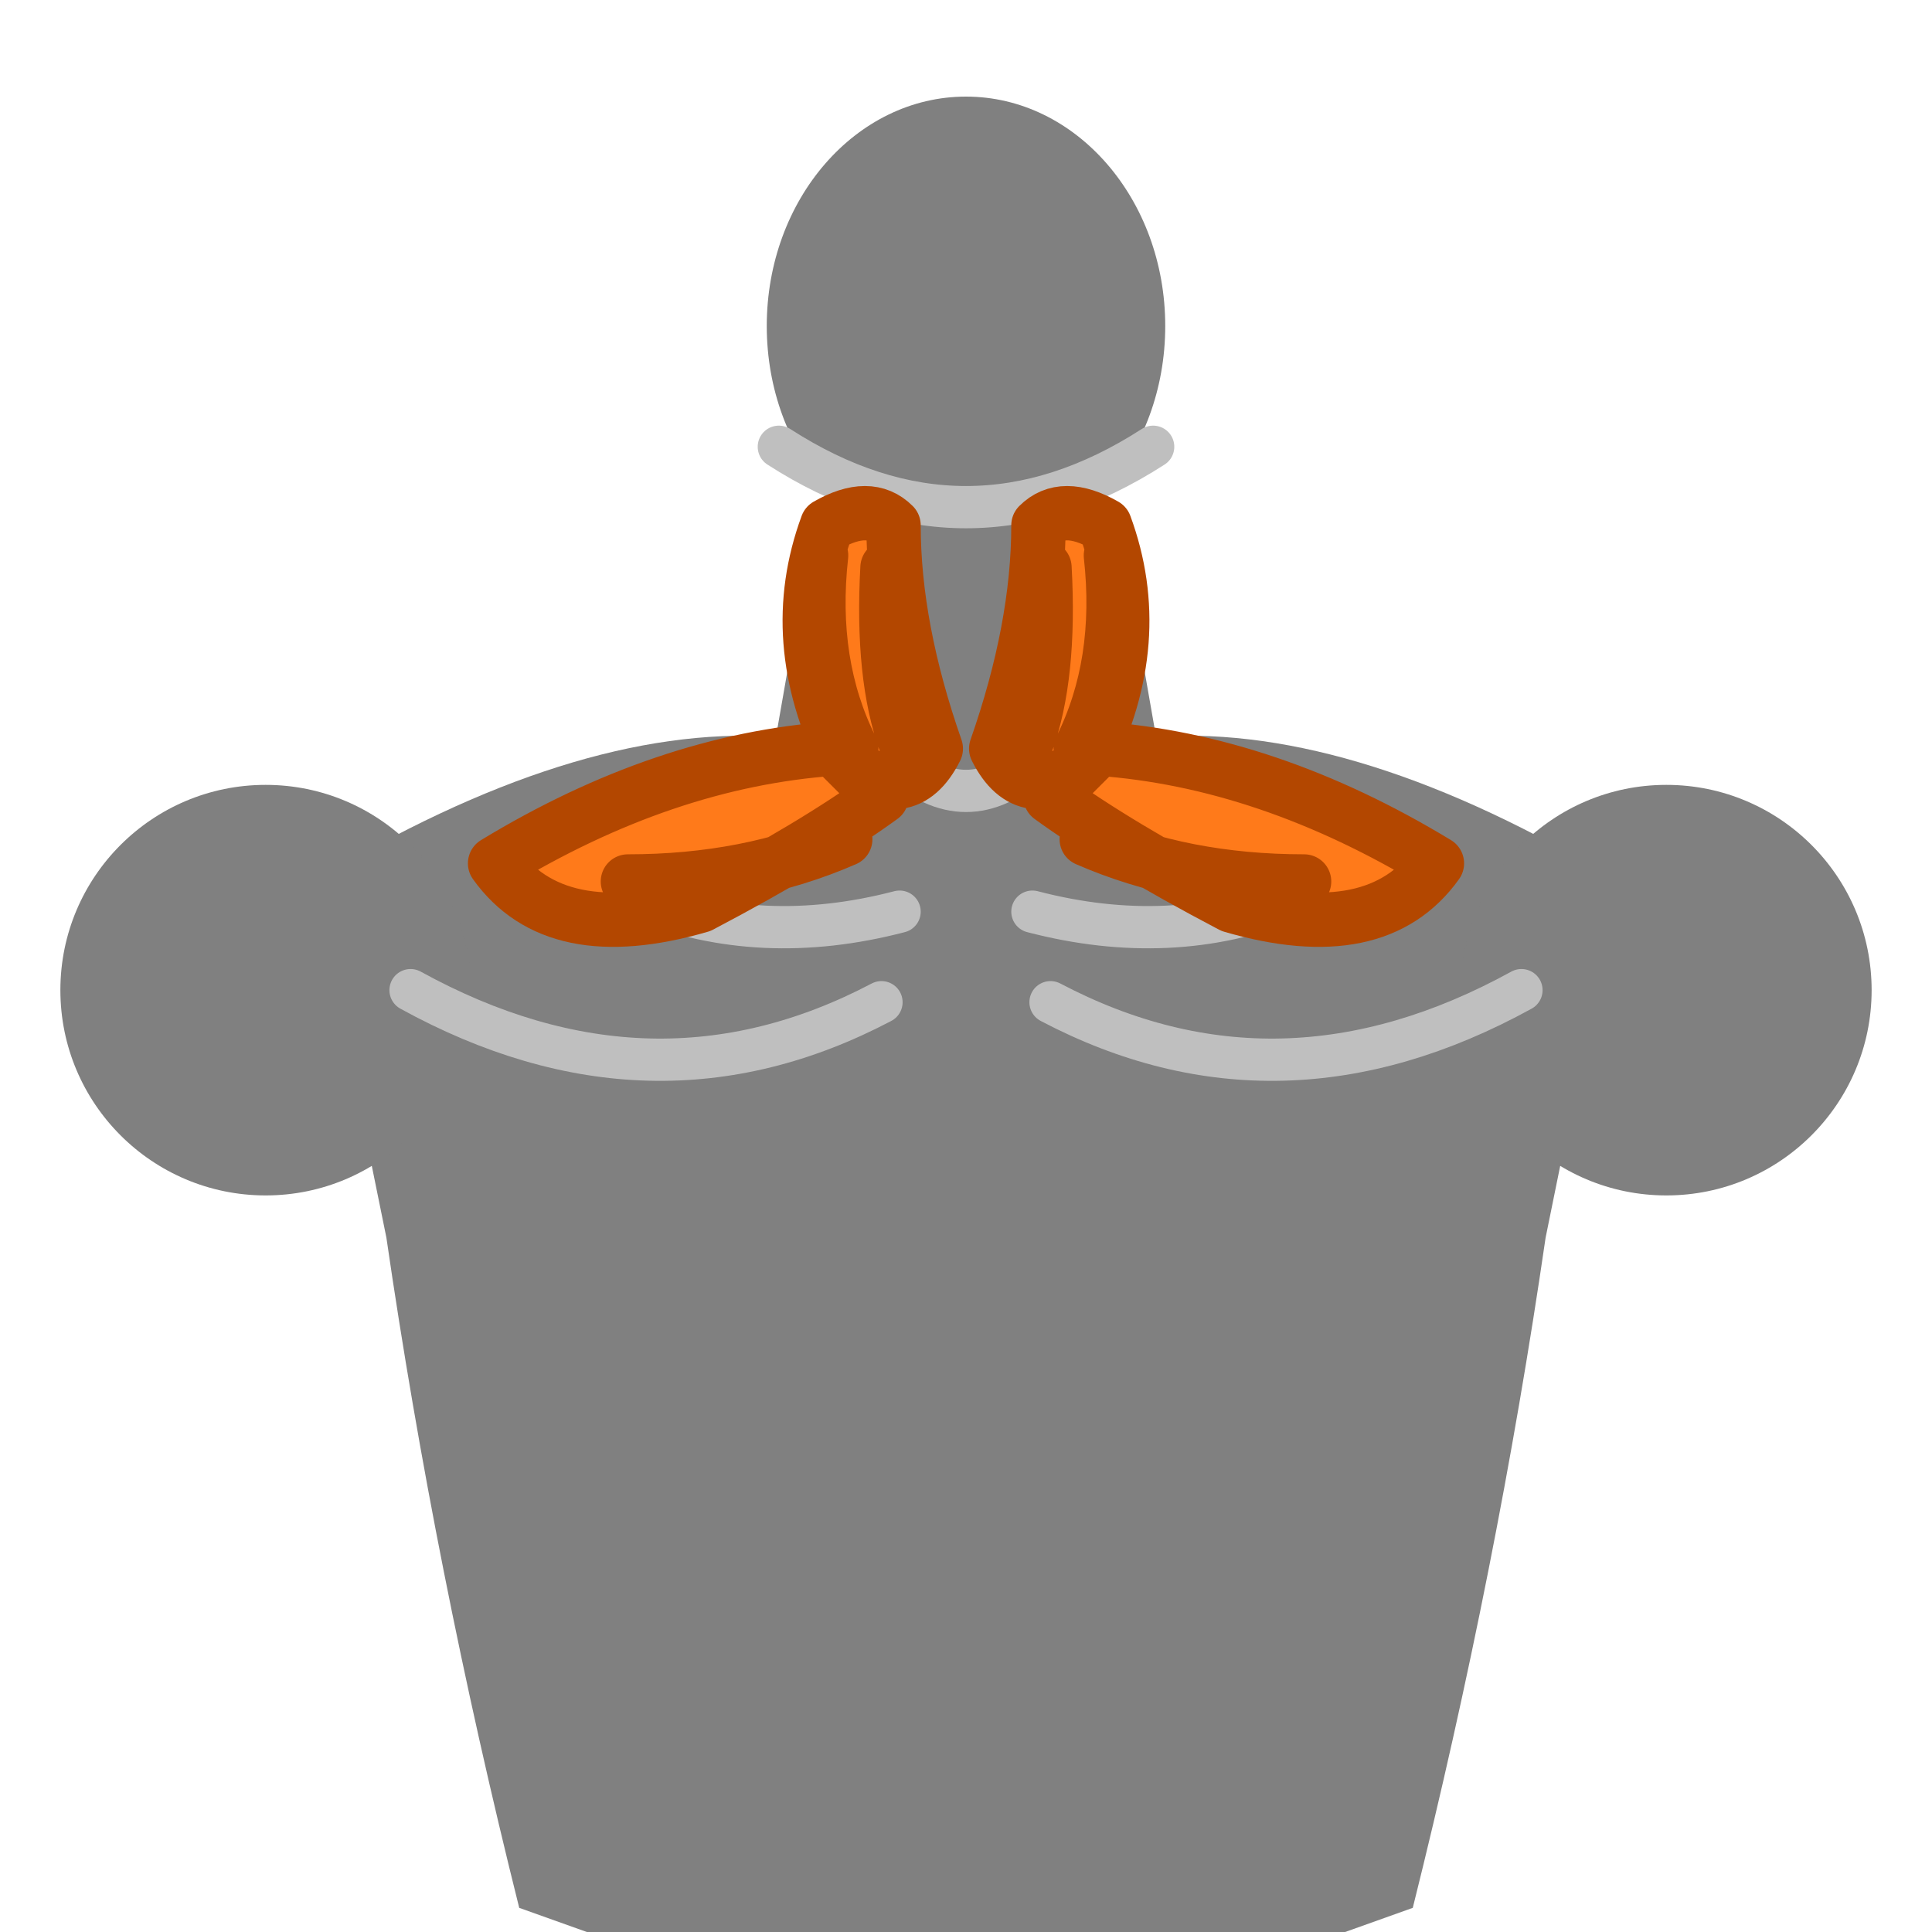
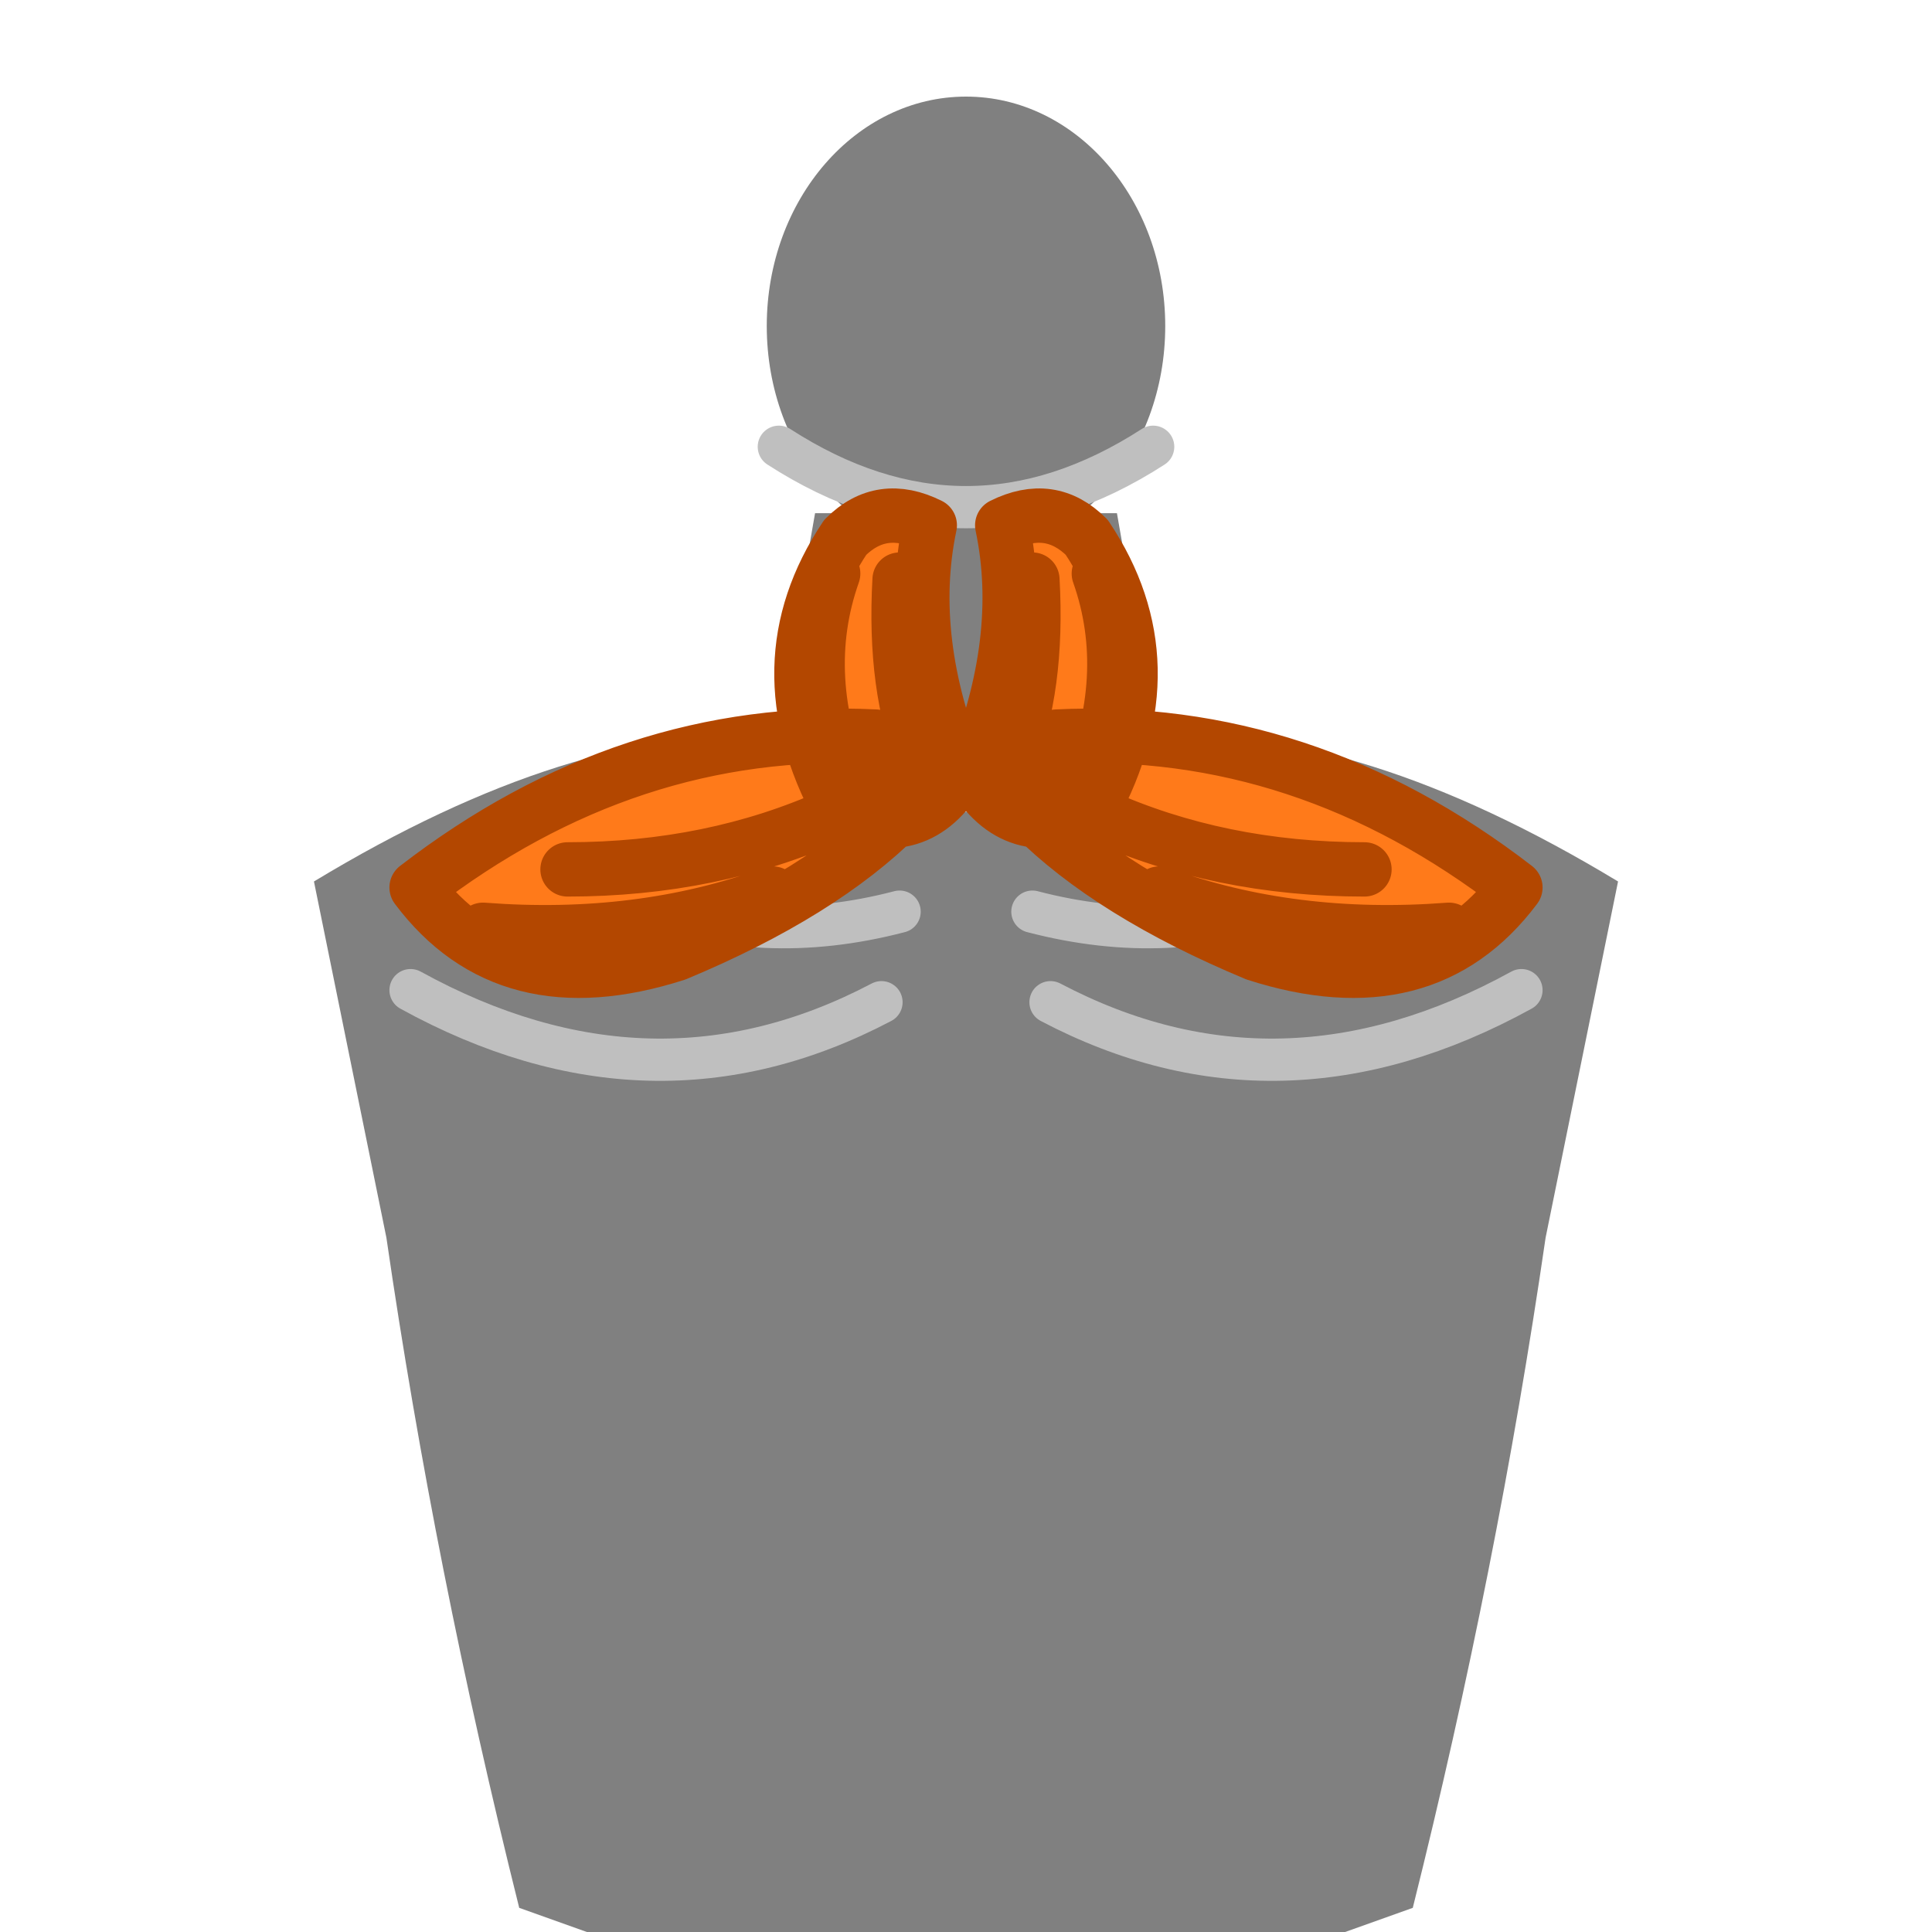
<svg viewBox="8 0 32 32">
  <ellipse cx="24" cy="5.4" rx="3.3" ry="3.8" fill="#808080" />
  <path fill="#808080" d="M21.5 8.5 L26.5 8.5 L27.2 12.5 L20.8 12.5 Z" />
  <path fill="#808080" d="M13.2 14.6 Q17.5 12 20.8 12.2 L27.2 12.2 Q30.5 12 34.8 14.6 L33.6 20.5 Q32.8 26 31.4 31.6 L28.6 32.6 Q24 33.4 19.4 32.6 L16.6 31.6 Q15.2 26 14.4 20.5 Z" />
-   <circle cx="12.4" cy="16.4" r="3.4" fill="#808080" />
-   <circle cx="35.6" cy="16.4" r="3.4" fill="#808080" />
  <path fill="none" stroke="#bfbfbf" stroke-width="0.7" stroke-linecap="round" d="M20.9 7.4 Q24 9.4 27.1 7.4" />
  <path fill="none" stroke="#bfbfbf" stroke-width="0.7" stroke-linecap="round" d="M22.9 12.6 Q24 13.6 25.1 12.6" />
  <path fill="none" stroke="#bfbfbf" stroke-width="0.7" stroke-linecap="round" d="M14.8 16.4 Q18.8 18.6 22.6 16.6" />
  <path fill="none" stroke="#bfbfbf" stroke-width="0.7" stroke-linecap="round" d="M18.6 14.9 Q20.6 15.7 22.9 15.1" />
  <g transform="translate(48 0) scale(-1 1)">
    <path fill="none" stroke="#bfbfbf" stroke-width="0.7" stroke-linecap="round" d="M14.8 16.4 Q18.8 18.6 22.6 16.6" />
    <path fill="none" stroke="#bfbfbf" stroke-width="0.7" stroke-linecap="round" d="M18.6 14.9 Q20.6 15.7 22.9 15.1" />
  </g>
-   <path fill="#ff7a1a" d="M21.7 8.7 Q21 10.6 22 12.6 Q23 13.4 23.5 12.4 Q22.8 10.4 22.8 8.7 Q22.4 8.3 21.7 8.7 Z" />
-   <path fill="#ff7a1a" d="M21.8 12.4 Q19 12.6 16.2 14.3 Q17.2 15.7 19.6 15 Q21.5 14 22.6 13.2 Z" />
+   <path fill="#ff7a1a" d="M22 8.9 Q20.6 11 21.9 13.4 Q23.2 14 23.9 12.8 Q23 10.6 23.4 8.7 Q22.6 8.3 22 8.9 Z" />
+   <path fill="#ff7a1a" d="M22.5 12.2 Q18.4 12 14.9 14.7 Q16.4 16.7 19.2 15.8 Q21.6 14.8 22.9 13.5 Z" />
  <g transform="translate(48 0) scale(-1 1)">
-     <path fill="#ff7a1a" d="M21.7 8.7 Q21 10.6 22 12.6 Q23 13.4 23.5 12.4 Q22.8 10.4 22.8 8.7 Q22.4 8.3 21.7 8.7 Z" />
-     <path fill="#ff7a1a" d="M21.8 12.4 Q19 12.6 16.2 14.3 Q17.2 15.7 19.6 15 Q21.5 14 22.6 13.2 Z" />
+     <path fill="#ff7a1a" d="M22 8.9 Q20.6 11 21.9 13.4 Q23.2 14 23.9 12.8 Q23 10.6 23.4 8.7 Q22.6 8.3 22 8.9 Z" />
+     <path fill="#ff7a1a" d="M22.5 12.2 Q18.4 12 14.9 14.7 Q16.4 16.7 19.2 15.8 Q21.6 14.8 22.9 13.5 Z" />
  </g>
-   <path fill="none" stroke="#b34700" stroke-width="0.9" stroke-linecap="round" stroke-linejoin="round" d="M21.7 8.7 Q21 10.6 22 12.6 Q23 13.4 23.5 12.4 Q22.8 10.4 22.8 8.7 Q22.4 8.3 21.7 8.7 Z M21.6 9.2 Q21.4 11 22.1 12.4 M22.7 9.4 Q22.6 11.2 23 12.3 M21.8 12.4 Q19 12.6 16.2 14.3 Q17.2 15.7 19.6 15 Q21.5 14 22.6 13.2 Z M18.4 14.6 Q20.4 14.6 22 13.9" />
+   <path fill="none" stroke="#b34700" stroke-width="0.9" stroke-linecap="round" stroke-linejoin="round" d="M22 8.9 Q20.6 11 21.9 13.4 Q23.2 14 23.9 12.8 Q23 10.6 23.4 8.7 Q22.6 8.3 22 8.9 Z M21.8 9.5 Q21.2 11.2 22 13.1 M22.9 9.6 Q22.8 11.4 23.3 12.6 M22.5 12.2 Q18.4 12 14.9 14.7 Q16.4 16.7 19.2 15.8 Q21.6 14.8 22.9 13.5 Z M17.4 14.4 Q19.8 14.4 21.8 13.5 M16 15.4 Q18.6 15.6 20.8 14.8" />
  <g transform="translate(48 0) scale(-1 1)">
-     <path fill="none" stroke="#b34700" stroke-width="0.9" stroke-linecap="round" stroke-linejoin="round" d="M21.7 8.7 Q21 10.6 22 12.6 Q23 13.4 23.5 12.4 Q22.8 10.4 22.8 8.7 Q22.4 8.3 21.7 8.7 Z M21.6 9.2 Q21.4 11 22.1 12.4 M22.7 9.4 Q22.6 11.2 23 12.3 M21.8 12.4 Q19 12.6 16.2 14.3 Q17.2 15.7 19.6 15 Q21.5 14 22.6 13.2 Z M18.4 14.6 Q20.4 14.6 22 13.9" />
+     <path fill="none" stroke="#b34700" stroke-width="0.9" stroke-linecap="round" stroke-linejoin="round" d="M22 8.9 Q20.6 11 21.9 13.4 Q23.2 14 23.9 12.8 Q23 10.6 23.4 8.7 Q22.6 8.3 22 8.9 Z M21.8 9.5 Q21.2 11.2 22 13.1 M22.9 9.6 Q22.8 11.4 23.3 12.6 M22.5 12.2 Q18.4 12 14.9 14.7 Q16.4 16.7 19.2 15.8 Q21.6 14.8 22.9 13.5 Z M17.4 14.4 Q19.8 14.4 21.8 13.5 M16 15.4 Q18.6 15.6 20.8 14.8" />
  </g>
</svg>
